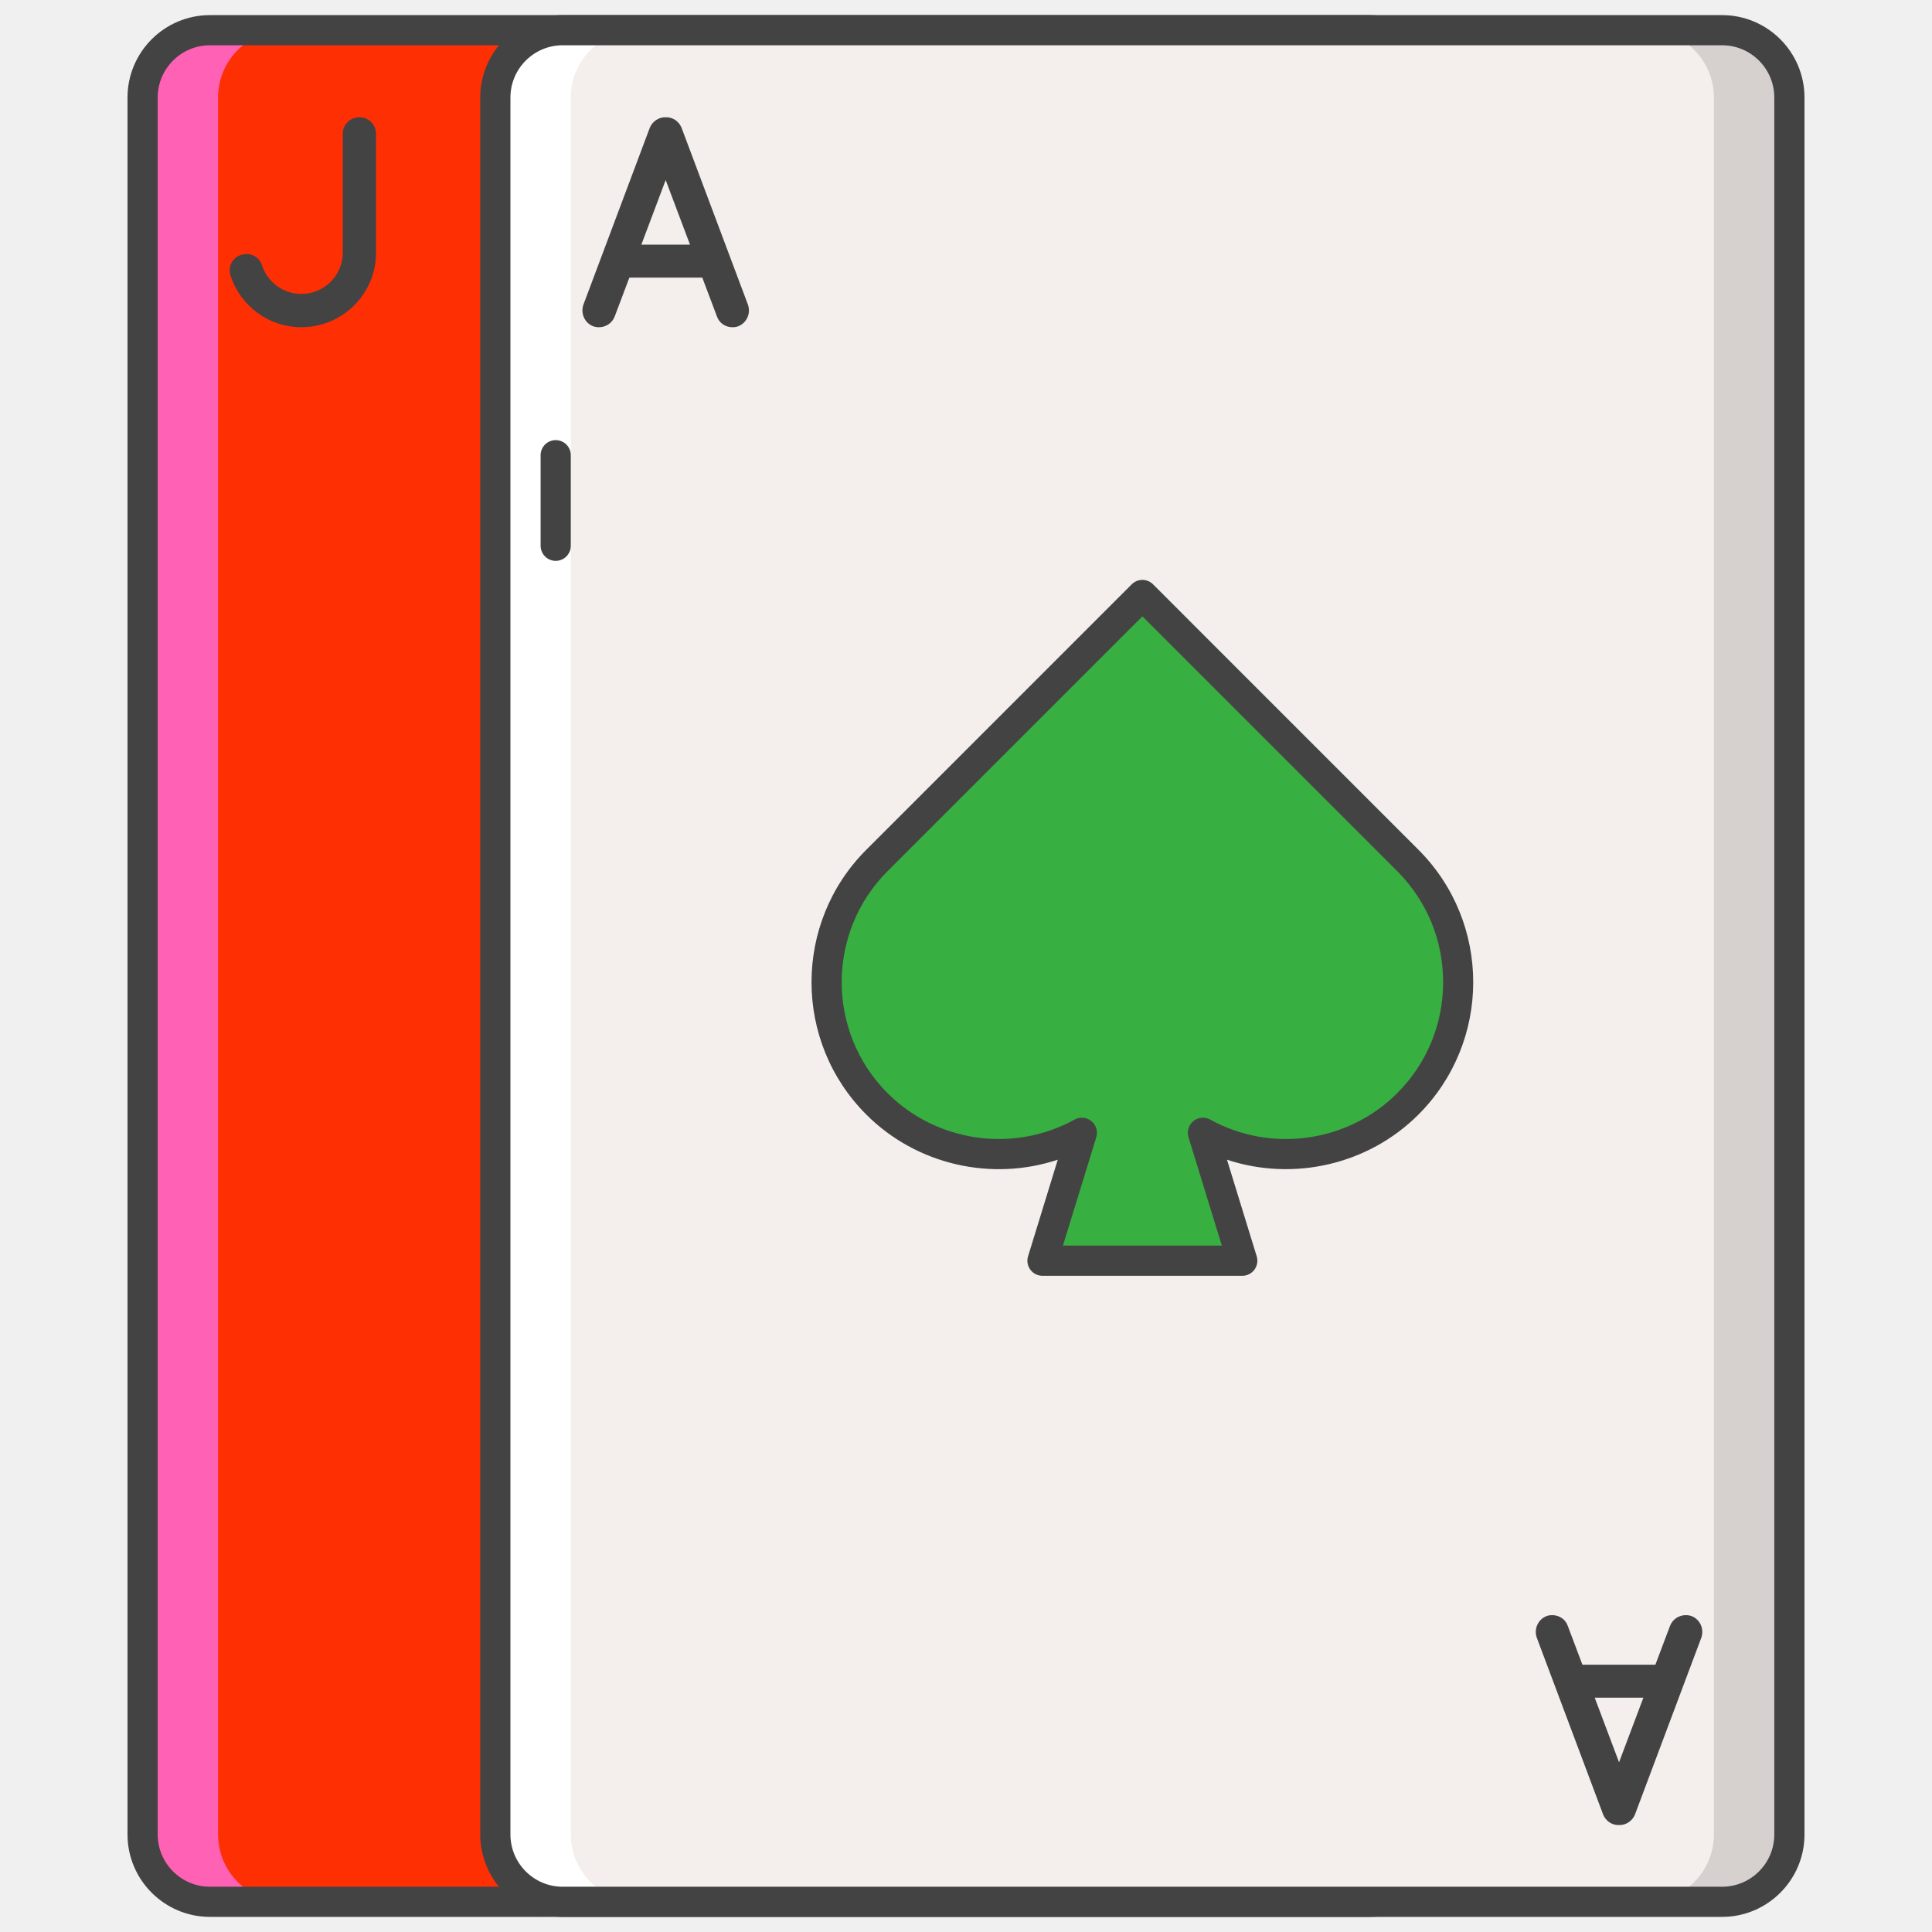
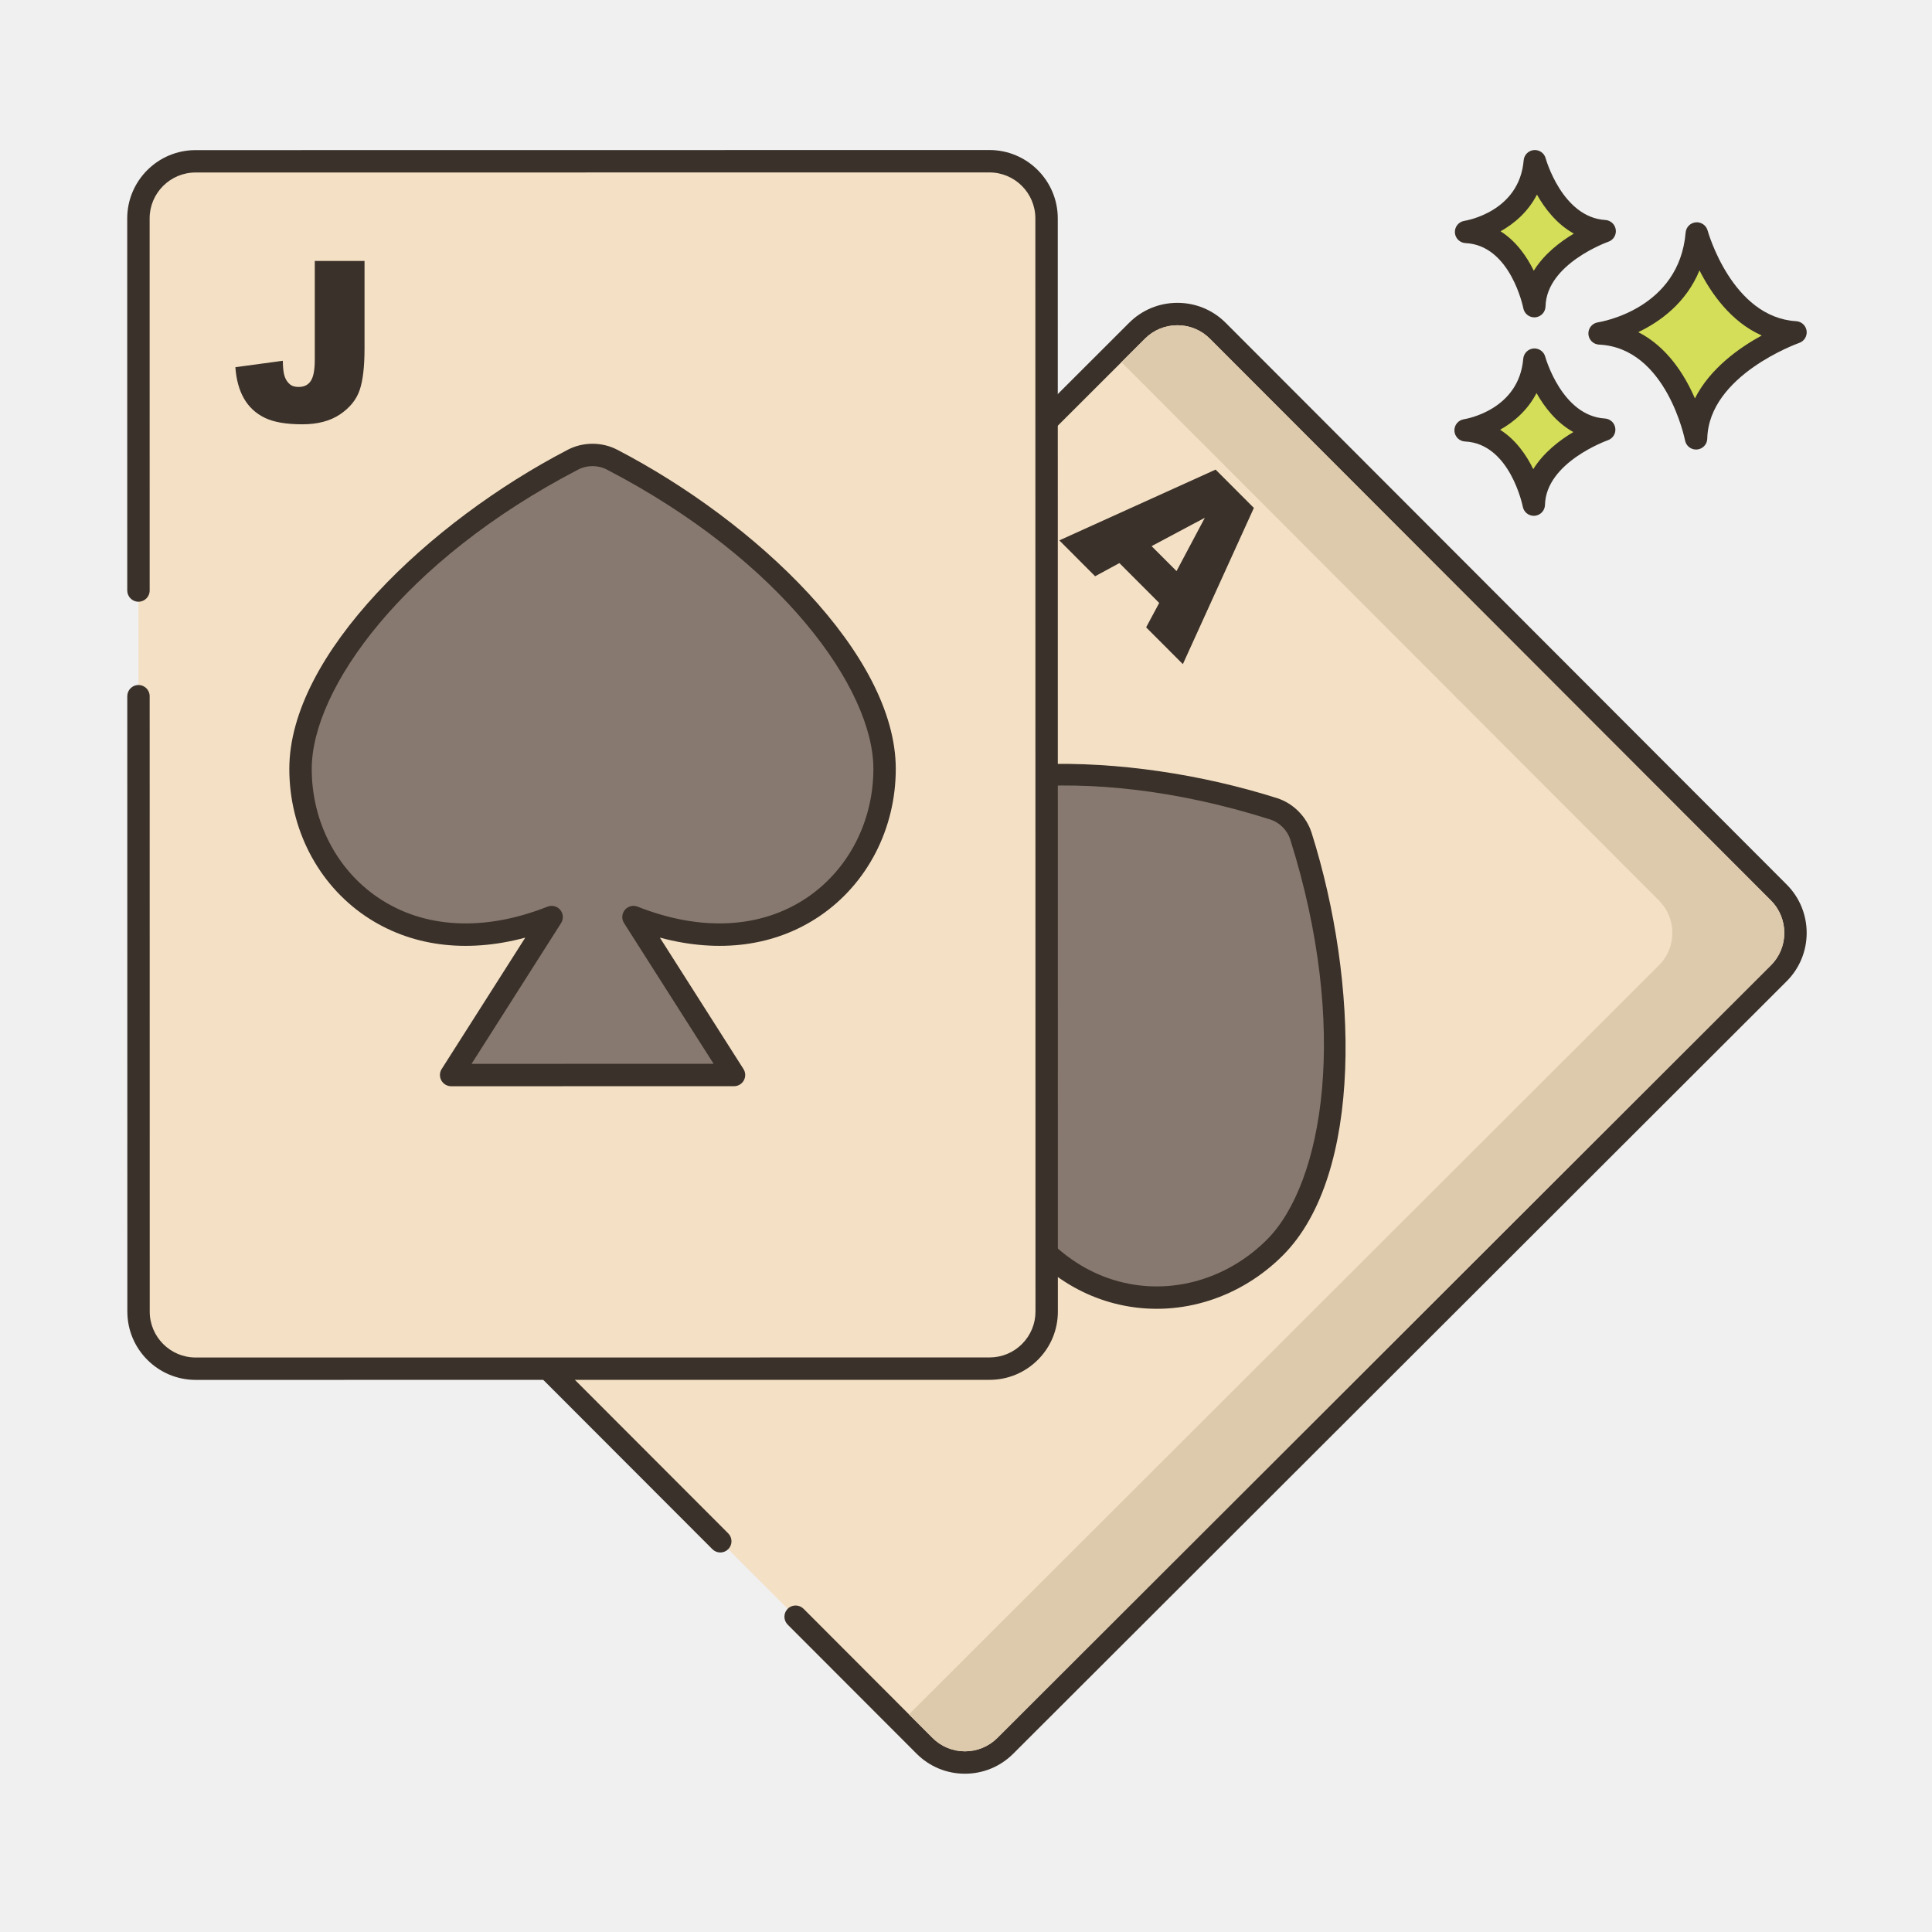
- <svg xmlns="http://www.w3.org/2000/svg" width="56" height="56" viewBox="0 0 56 56" fill="none">
-   <path d="M39.691 55.125H6.086C5.008 55.125 4.134 54.251 4.134 53.173V2.827C4.134 1.749 5.008 0.875 6.086 0.875H39.691C40.769 0.875 41.643 1.749 41.643 2.827V53.173C41.643 54.251 40.769 55.125 39.691 55.125Z" fill="#FF2F04" />
-   <path d="M39.691 0.875H37.504C38.582 0.875 39.456 1.749 39.456 2.827V53.173C39.456 54.251 38.582 55.125 37.504 55.125H39.691C40.769 55.125 41.643 54.251 41.643 53.173V2.827C41.643 1.749 40.769 0.875 39.691 0.875Z" fill="#D6D1CF" />
-   <path d="M6.086 55.125H8.273C7.195 55.125 6.321 54.251 6.321 53.173V2.827C6.321 1.749 7.195 0.875 8.273 0.875H6.086C5.008 0.875 4.134 1.749 4.134 2.827V53.173C4.134 54.251 5.008 55.125 6.086 55.125Z" fill="#FF61B5" />
-   <path d="M39.691 55.562H6.086C4.768 55.562 3.696 54.491 3.696 53.173V2.827C3.696 1.509 4.768 0.438 6.086 0.438H39.691C41.008 0.438 42.08 1.509 42.08 2.827V53.173C42.081 54.491 41.009 55.562 39.691 55.562ZM6.086 1.312C5.251 1.312 4.571 1.992 4.571 2.827V53.173C4.571 54.008 5.251 54.688 6.086 54.688H39.691C40.526 54.688 41.205 54.008 41.205 53.173V2.827C41.205 1.992 40.526 1.312 39.691 1.312H6.086Z" fill="#434343" />
-   <path d="M7.596 7.694C7.753 8.172 8.205 8.52 8.735 8.52C9.396 8.52 9.935 7.981 9.935 7.329V3.877C9.935 3.608 10.152 3.399 10.422 3.399C10.682 3.399 10.9 3.608 10.9 3.877V7.329C10.9 8.519 9.926 9.484 8.735 9.484C7.779 9.484 6.962 8.859 6.683 7.989C6.596 7.728 6.744 7.459 6.988 7.389C7.248 7.302 7.518 7.441 7.596 7.694Z" fill="#434343" />
-   <path d="M37.889 48.606C37.732 48.128 37.28 47.781 36.75 47.781C36.089 47.781 35.55 48.32 35.55 48.971V52.423C35.55 52.692 35.333 52.901 35.063 52.901C34.802 52.901 34.585 52.692 34.585 52.423V48.971C34.585 47.781 35.559 46.816 36.75 46.816C37.706 46.816 38.523 47.441 38.801 48.311C38.888 48.572 38.741 48.841 38.497 48.911C38.236 48.998 37.967 48.859 37.889 48.606Z" fill="#434343" />
-   <path d="M49.915 55.125H16.309C15.231 55.125 14.357 54.251 14.357 53.173V2.827C14.357 1.749 15.231 0.875 16.309 0.875H49.915C50.993 0.875 51.867 1.749 51.867 2.827V53.173C51.867 54.251 50.993 55.125 49.915 55.125Z" fill="#F4EFED" />
-   <path d="M49.914 0.875H47.727C48.805 0.875 49.678 1.749 49.678 2.827V53.173C49.678 54.251 48.805 55.125 47.727 55.125H49.914C50.992 55.125 51.866 54.251 51.866 53.173V2.827C51.866 1.749 50.992 0.875 49.914 0.875Z" fill="#D6D1CF" />
-   <path d="M16.309 55.125H18.497C17.419 55.125 16.545 54.251 16.545 53.173V2.827C16.545 1.749 17.419 0.875 18.497 0.875H16.309C15.231 0.875 14.357 1.749 14.357 2.827V53.173C14.357 54.251 15.231 55.125 16.309 55.125Z" fill="white" />
-   <path d="M36.008 36.543L34.867 32.835C36.764 33.883 39.197 33.606 40.806 31.997C42.754 30.048 42.754 26.888 40.806 24.94L33.112 17.246L25.419 24.94C23.47 26.889 23.47 30.048 25.419 31.997C27.028 33.606 29.46 33.883 31.357 32.835L30.216 36.543H36.008Z" fill="#38AF41" />
-   <path d="M36.008 36.98H30.217C30.078 36.98 29.947 36.914 29.865 36.803C29.782 36.691 29.758 36.547 29.799 36.414L30.66 33.615C28.742 34.25 26.572 33.769 25.11 32.306C22.993 30.19 22.993 26.747 25.11 24.631L32.803 16.937C32.974 16.766 33.251 16.766 33.422 16.937L41.115 24.631C43.231 26.747 43.231 30.19 41.115 32.306C39.653 33.768 37.482 34.249 35.565 33.615L36.426 36.414C36.467 36.547 36.442 36.691 36.36 36.803C36.278 36.914 36.147 36.98 36.008 36.98ZM30.809 36.105H35.416L34.449 32.963C34.397 32.793 34.453 32.608 34.591 32.495C34.73 32.383 34.922 32.365 35.079 32.452C36.844 33.427 39.072 33.113 40.497 31.688C41.357 30.828 41.83 29.684 41.83 28.468C41.83 27.252 41.357 26.109 40.497 25.249L33.113 17.865L25.728 25.249C23.953 27.024 23.953 29.912 25.728 31.688C27.154 33.112 29.381 33.427 31.146 32.452C31.302 32.365 31.495 32.383 31.634 32.495C31.772 32.608 31.828 32.793 31.776 32.964L30.809 36.105Z" fill="#434343" />
-   <path d="M49.915 55.562H16.309C14.992 55.562 13.92 54.491 13.92 53.173V2.827C13.92 1.509 14.992 0.438 16.309 0.438H49.915C51.232 0.438 52.304 1.509 52.304 2.827V53.173C52.304 54.491 51.232 55.562 49.915 55.562ZM16.309 1.312C15.474 1.312 14.795 1.992 14.795 2.827V53.173C14.795 54.008 15.474 54.688 16.309 54.688H49.915C50.75 54.688 51.429 54.008 51.429 53.173V2.827C51.429 1.992 50.75 1.312 49.915 1.312H16.309Z" fill="#434343" />
-   <path d="M16.107 16.257C15.866 16.257 15.67 16.061 15.67 15.819V13.194C15.67 12.953 15.866 12.757 16.107 12.757C16.349 12.757 16.545 12.953 16.545 13.194V15.819C16.545 16.061 16.349 16.257 16.107 16.257Z" fill="#434343" />
-   <path d="M20.357 8.048H18.242L17.815 9.18C17.737 9.372 17.554 9.485 17.363 9.485C17.301 9.485 17.249 9.476 17.197 9.459C16.945 9.363 16.823 9.084 16.91 8.832L18.834 3.705C18.912 3.513 19.103 3.391 19.295 3.4C19.495 3.391 19.678 3.513 19.756 3.705L21.68 8.832C21.768 9.084 21.645 9.363 21.393 9.459C21.35 9.476 21.289 9.485 21.228 9.485C21.036 9.485 20.853 9.372 20.784 9.18L20.357 8.048ZM20 7.091L19.295 5.219L18.59 7.091H20Z" fill="#434343" />
-   <path d="M45.867 48.252H47.982L48.409 47.12C48.487 46.929 48.67 46.816 48.861 46.816C48.923 46.816 48.975 46.824 49.027 46.842C49.279 46.938 49.401 47.216 49.314 47.468L47.39 52.596C47.312 52.787 47.12 52.909 46.929 52.9C46.729 52.909 46.546 52.787 46.468 52.596L44.544 47.468C44.456 47.216 44.579 46.937 44.831 46.842C44.874 46.824 44.935 46.816 44.996 46.816C45.188 46.816 45.371 46.929 45.44 47.12L45.867 48.252ZM46.224 49.209L46.929 51.081L47.634 49.209H46.224Z" fill="#434343" />
+ <svg xmlns="http://www.w3.org/2000/svg" width="60" height="60" viewBox="0 0 60 60" fill="none">
+   <path d="M55.242 27.718L37.82 10.273C37.128 9.58 36.004 9.579 35.311 10.272L11.291 34.262C10.597 34.955 10.596 36.078 11.289 36.771L22.369 47.866L24.708 50.208L28.711 54.216C29.404 54.909 30.527 54.91 31.22 54.218L55.241 30.227C55.934 29.535 55.935 28.411 55.242 27.718Z" fill="#F4E0C4" />
+   <path d="M55.489 27.472L38.066 10.027C37.666 9.626 37.133 9.405 36.566 9.405H36.565C35.999 9.405 35.466 9.625 35.065 10.026L11.045 34.016C10.644 34.416 10.423 34.949 10.422 35.516C10.422 36.083 10.642 36.616 11.043 37.017L22.123 48.111C22.259 48.248 22.479 48.248 22.615 48.112C22.751 47.976 22.751 47.756 22.615 47.62L11.535 36.525C11.266 36.256 11.118 35.898 11.118 35.516C11.118 35.135 11.267 34.777 11.537 34.508L35.557 10.518C35.826 10.249 36.184 10.101 36.565 10.101H36.566C36.947 10.101 37.305 10.249 37.574 10.519L54.997 27.964C55.552 28.52 55.552 29.425 54.995 29.981L30.975 53.972C30.705 54.241 30.347 54.389 29.967 54.389H29.966C29.585 54.388 29.227 54.24 28.957 53.97L24.955 49.962C24.819 49.827 24.599 49.826 24.463 49.962C24.327 50.098 24.327 50.318 24.462 50.454L28.465 54.462C28.866 54.863 29.398 55.084 29.965 55.084H29.967C30.533 55.084 31.065 54.864 31.466 54.464L55.487 30.473C56.314 29.646 56.315 28.3 55.489 27.472Z" fill="#3A312A" />
+   <path d="M40.402 25.97C40.275 25.569 39.95 25.243 39.549 25.116C35.332 23.78 29.295 23.393 26.771 25.913C24.331 28.351 24.531 32.734 29.026 34.683L23.349 35.941L29.557 42.156L30.822 36.481C32.765 40.979 37.148 41.184 39.588 38.747C42.112 36.227 41.733 30.189 40.402 25.97Z" fill="#87796F" />
+   <path d="M40.734 25.866C40.574 25.359 40.161 24.945 39.655 24.785C35.036 23.321 29.043 23.154 26.526 25.667C25.212 26.98 24.626 28.81 24.96 30.562C25.272 32.207 26.338 33.599 27.996 34.555L23.274 35.602C23.151 35.629 23.051 35.722 23.016 35.844C22.98 35.966 23.014 36.097 23.104 36.187L29.311 42.402C29.378 42.469 29.466 42.504 29.557 42.504C29.59 42.504 29.622 42.5 29.654 42.49C29.776 42.455 29.869 42.356 29.897 42.232L30.949 37.511C31.904 39.171 33.294 40.239 34.938 40.553C36.691 40.889 38.521 40.305 39.835 38.993C42.351 36.48 42.192 30.487 40.734 25.866ZM39.343 38.501C38.192 39.651 36.594 40.163 35.068 39.87C33.379 39.547 31.984 38.295 31.141 36.344C31.081 36.205 30.939 36.12 30.789 36.136C30.639 36.15 30.515 36.259 30.483 36.406L29.355 41.463L24.043 36.144L29.101 35.023C29.248 34.99 29.358 34.866 29.372 34.716C29.386 34.566 29.302 34.424 29.164 34.364C27.214 33.518 25.964 32.122 25.643 30.432C25.352 28.906 25.866 27.309 27.018 26.159C28.774 24.405 33.606 23.598 39.444 25.448C39.738 25.541 39.978 25.781 40.071 26.075C41.913 31.915 41.099 36.747 39.343 38.501Z" fill="#3A312A" />
+   <path d="M37.752 14.584L32.898 16.782L34.01 17.896L34.764 17.487L36 18.725L35.594 19.483L36.735 20.625L38.94 15.774L37.752 14.584ZM36.538 17.736L35.764 16.961L37.418 16.079L36.538 17.736Z" fill="#3A312A" />
+   <path d="M32.502 6.781C32.502 5.801 31.708 5.007 30.728 5.007L6.073 5.009C5.093 5.009 4.299 5.804 4.299 6.784L4.3 18.339L4.301 21.621L4.303 40.732C4.303 41.712 5.097 42.507 6.077 42.507L30.732 42.504C31.712 42.504 32.506 41.71 32.506 40.73L32.502 6.781Z" fill="#F4E0C4" />
+   <path d="M32.85 6.781C32.85 5.611 31.898 4.659 30.728 4.659L6.073 4.662C4.903 4.662 3.951 5.614 3.951 6.784L3.952 18.339C3.952 18.531 4.108 18.687 4.3 18.687C4.492 18.687 4.648 18.531 4.648 18.339L4.647 6.784C4.646 5.997 5.287 5.357 6.073 5.357L30.728 5.355C31.514 5.355 32.154 5.995 32.154 6.781L32.158 40.73C32.158 41.111 32.009 41.469 31.74 41.739C31.471 42.008 31.112 42.157 30.731 42.157L6.077 42.159C5.29 42.159 4.65 41.519 4.65 40.733L4.648 21.621C4.648 21.429 4.492 21.273 4.3 21.273C4.108 21.273 3.953 21.429 3.953 21.621L3.955 40.733C3.955 41.903 4.907 42.854 6.077 42.854L30.731 42.852C31.298 42.852 31.831 42.631 32.232 42.23C32.633 41.83 32.853 41.297 32.853 40.73L32.85 6.781Z" fill="#3A312A" />
+   <path d="M27.471 23.877C27.471 20.311 22.931 16.313 19.005 14.274C18.631 14.079 18.172 14.079 17.798 14.274C13.872 16.314 9.333 20.312 9.334 23.879C9.334 27.328 12.576 30.284 17.132 28.48L14.011 33.386L22.796 33.385L19.674 28.48C24.23 30.283 27.472 27.327 27.471 23.877Z" fill="#87796F" />
+   <path d="M19.165 13.965C18.694 13.72 18.108 13.721 17.637 13.965C13.338 16.199 8.985 20.322 8.985 23.879C8.986 25.736 9.867 27.443 11.342 28.446C12.727 29.387 14.465 29.616 16.313 29.119L13.717 33.199C13.649 33.306 13.645 33.442 13.706 33.553C13.767 33.664 13.884 33.734 14.011 33.734L22.795 33.733C22.922 33.733 23.039 33.664 23.1 33.553C23.161 33.441 23.157 33.306 23.089 33.199L20.492 29.118C22.341 29.616 24.078 29.387 25.463 28.445C26.938 27.442 27.819 25.735 27.819 23.877C27.818 20.32 23.465 16.198 19.165 13.965ZM25.072 27.87C23.649 28.837 21.777 28.939 19.802 28.157C19.662 28.101 19.502 28.142 19.405 28.259C19.309 28.375 19.299 28.54 19.38 28.667L22.162 33.037L14.645 33.038L17.425 28.667C17.506 28.54 17.496 28.375 17.4 28.259C17.333 28.177 17.234 28.133 17.132 28.133C17.089 28.133 17.046 28.14 17.004 28.157C15.028 28.939 13.156 28.838 11.734 27.871C10.449 26.998 9.681 25.505 9.681 23.879C9.681 21.396 12.524 17.406 17.958 14.582C18.232 14.44 18.571 14.44 18.845 14.582C24.279 17.405 27.123 21.395 27.124 23.877C27.123 25.504 26.357 26.996 25.072 27.87Z" fill="#3A312A" />
+   <path d="M52.696 7.251C52.47 9.932 49.676 10.355 49.676 10.355C52.075 10.468 52.673 13.614 52.673 13.614C52.724 11.371 55.761 10.322 55.761 10.322C53.486 10.185 52.696 7.251 52.696 7.251Z" fill="#D5DE58" />
+   <path d="M55.782 9.975C53.787 9.855 53.039 7.187 53.032 7.16C52.987 6.997 52.832 6.889 52.664 6.905C52.496 6.92 52.364 7.053 52.349 7.221C52.15 9.59 49.727 9.995 49.624 10.011C49.447 10.038 49.32 10.194 49.329 10.373C49.338 10.551 49.481 10.694 49.66 10.702C51.753 10.801 52.326 13.651 52.331 13.679C52.363 13.844 52.507 13.961 52.673 13.961C52.682 13.961 52.692 13.961 52.702 13.96C52.879 13.945 53.017 13.8 53.021 13.622C53.066 11.65 55.847 10.66 55.875 10.65C56.032 10.596 56.128 10.438 56.106 10.274C56.083 10.11 55.948 9.985 55.782 9.975ZM52.637 12.373C52.323 11.647 51.777 10.772 50.878 10.315C51.557 9.99 52.364 9.408 52.779 8.397C53.139 9.109 53.753 9.992 54.712 10.419C54.014 10.8 53.107 11.441 52.637 12.373Z" fill="#3A312A" />
+   <path d="M47.653 11.17C47.492 13.066 45.516 13.364 45.516 13.364C47.212 13.445 47.633 15.671 47.633 15.671C47.671 14.085 49.819 13.344 49.819 13.344C48.21 13.246 47.653 11.17 47.653 11.17Z" fill="#D5DE58" />
+   <path d="M49.841 12.997C48.504 12.916 47.994 11.098 47.989 11.079C47.945 10.916 47.79 10.808 47.622 10.823C47.454 10.838 47.321 10.972 47.306 11.14C47.171 12.733 45.532 13.009 45.464 13.02C45.287 13.047 45.159 13.203 45.168 13.382C45.178 13.56 45.321 13.703 45.499 13.711C46.898 13.778 47.288 15.717 47.292 15.736C47.323 15.901 47.468 16.019 47.633 16.019C47.643 16.019 47.652 16.019 47.662 16.018C47.839 16.003 47.977 15.857 47.981 15.679C48.012 14.356 49.914 13.679 49.933 13.672C50.09 13.618 50.187 13.461 50.164 13.297C50.142 13.132 50.006 13.007 49.841 12.997ZM47.617 14.57C47.404 14.133 47.075 13.655 46.587 13.346C47.018 13.105 47.445 12.737 47.718 12.207C47.962 12.641 48.332 13.124 48.862 13.418C48.433 13.673 47.937 14.053 47.617 14.57Z" fill="#3A312A" />
+   <path d="M47.666 5.007C47.506 6.903 45.53 7.203 45.53 7.203C47.227 7.283 47.65 9.508 47.65 9.508C47.686 7.921 49.834 7.18 49.834 7.18C48.225 7.083 47.666 5.007 47.666 5.007Z" fill="#D5DE58" />
+   <path d="M49.855 6.832C48.518 6.752 48.006 4.934 48.002 4.916C47.958 4.753 47.803 4.646 47.635 4.661C47.467 4.676 47.334 4.809 47.319 4.978C47.185 6.571 45.547 6.848 45.478 6.859C45.301 6.886 45.174 7.042 45.183 7.221C45.192 7.399 45.335 7.541 45.514 7.55C46.913 7.616 47.305 9.554 47.308 9.573C47.34 9.738 47.484 9.856 47.65 9.856C47.659 9.856 47.669 9.856 47.679 9.855C47.856 9.84 47.993 9.694 47.998 9.516C48.028 8.192 49.929 7.514 49.948 7.508C50.105 7.454 50.202 7.296 50.179 7.132C50.156 6.968 50.02 6.842 49.855 6.832ZM47.633 8.408C47.419 7.97 47.09 7.493 46.602 7.183C47.032 6.942 47.459 6.574 47.731 6.044C47.976 6.478 48.346 6.96 48.877 7.255C48.448 7.51 47.952 7.89 47.633 8.408Z" fill="#3A312A" />
+   <path d="M9.776 8.104V11.177C9.776 11.481 9.736 11.696 9.656 11.824C9.575 11.953 9.448 12.017 9.276 12.017C9.168 12.017 9.083 11.995 9.024 11.952C8.938 11.886 8.877 11.8 8.841 11.693C8.804 11.587 8.785 11.424 8.783 11.204L7.31 11.404C7.337 11.79 7.426 12.114 7.577 12.376C7.727 12.638 7.941 12.837 8.218 12.973C8.495 13.109 8.885 13.177 9.388 13.177C9.865 13.177 10.255 13.074 10.561 12.868C10.866 12.662 11.069 12.41 11.17 12.113C11.271 11.816 11.321 11.383 11.321 10.814V8.104H9.776V8.104Z" fill="#3A312A" />
+   <path d="M54.997 27.964L37.574 10.518C37.305 10.249 36.946 10.101 36.566 10.101C36.183 10.101 35.826 10.249 35.557 10.518L34.827 11.248L51.519 27.964C51.788 28.233 51.937 28.592 51.937 28.972C51.937 29.355 51.788 29.712 51.517 29.981L28.229 53.241L28.957 53.969C29.226 54.24 29.585 54.389 29.965 54.389H29.968C30.348 54.389 30.705 54.24 30.976 53.971L54.995 29.981C55.266 29.712 55.414 29.355 55.414 28.972C55.414 28.592 55.266 28.233 54.997 27.964Z" fill="#DDC9AC" />
</svg>
